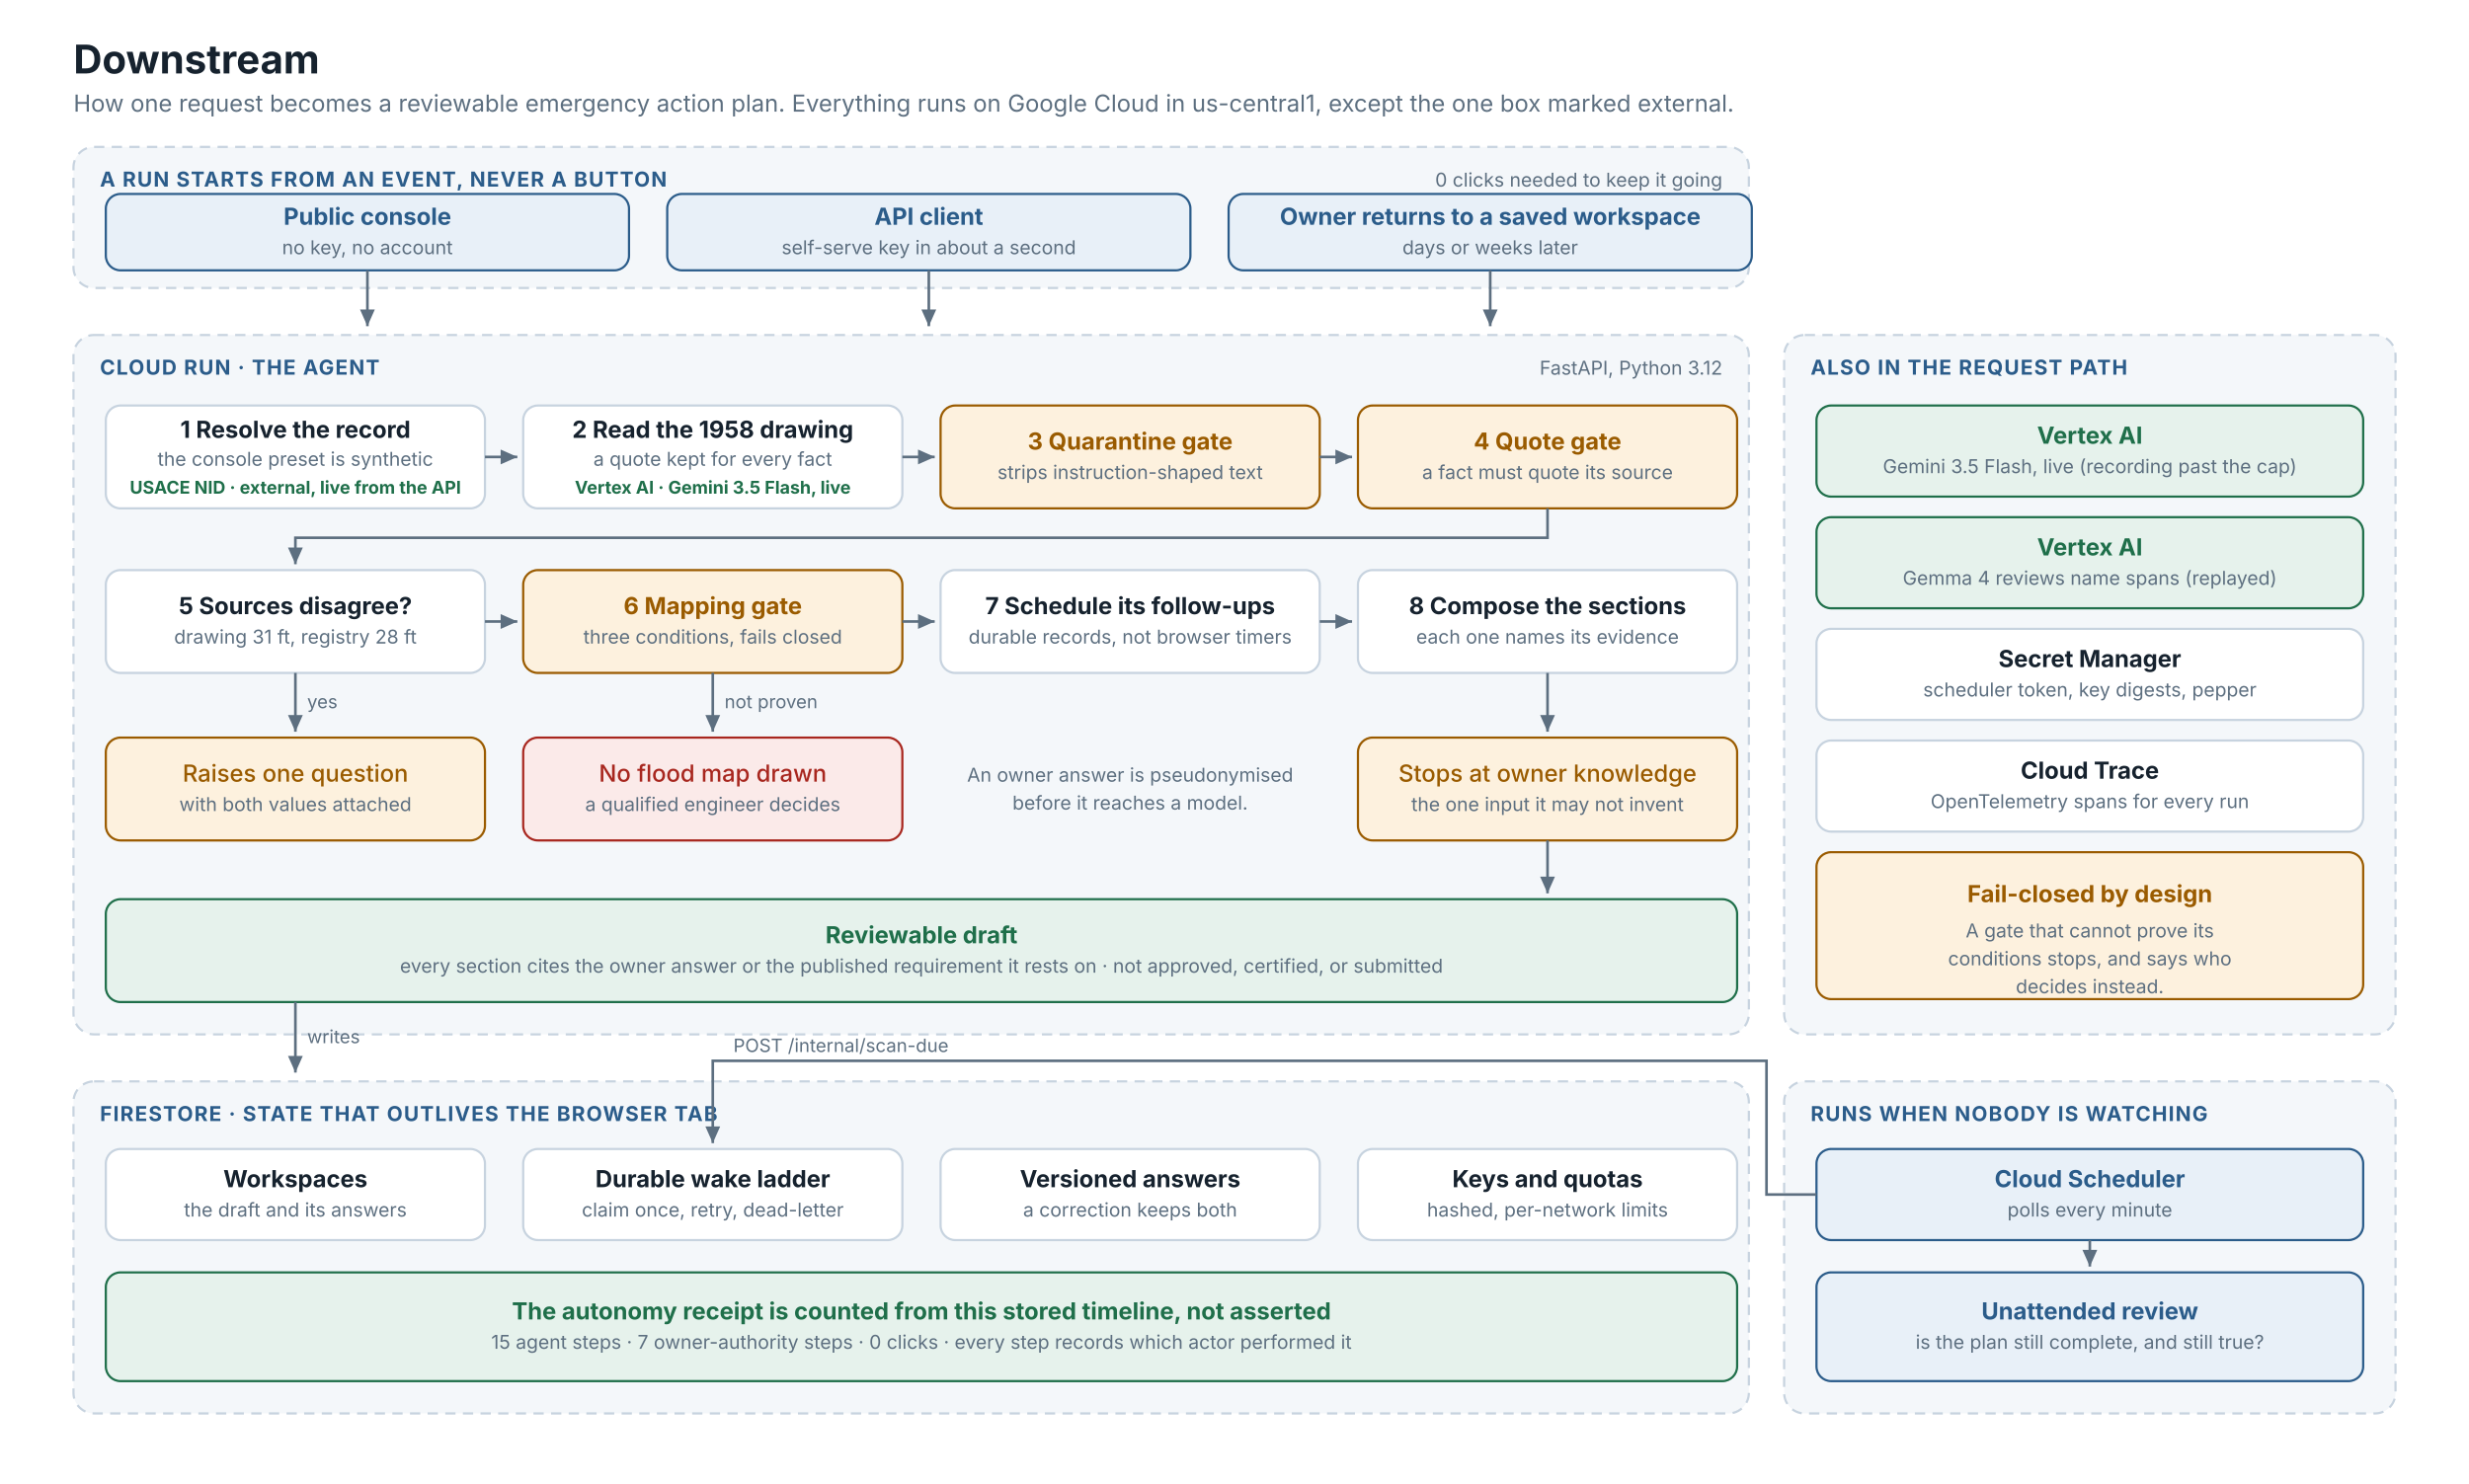
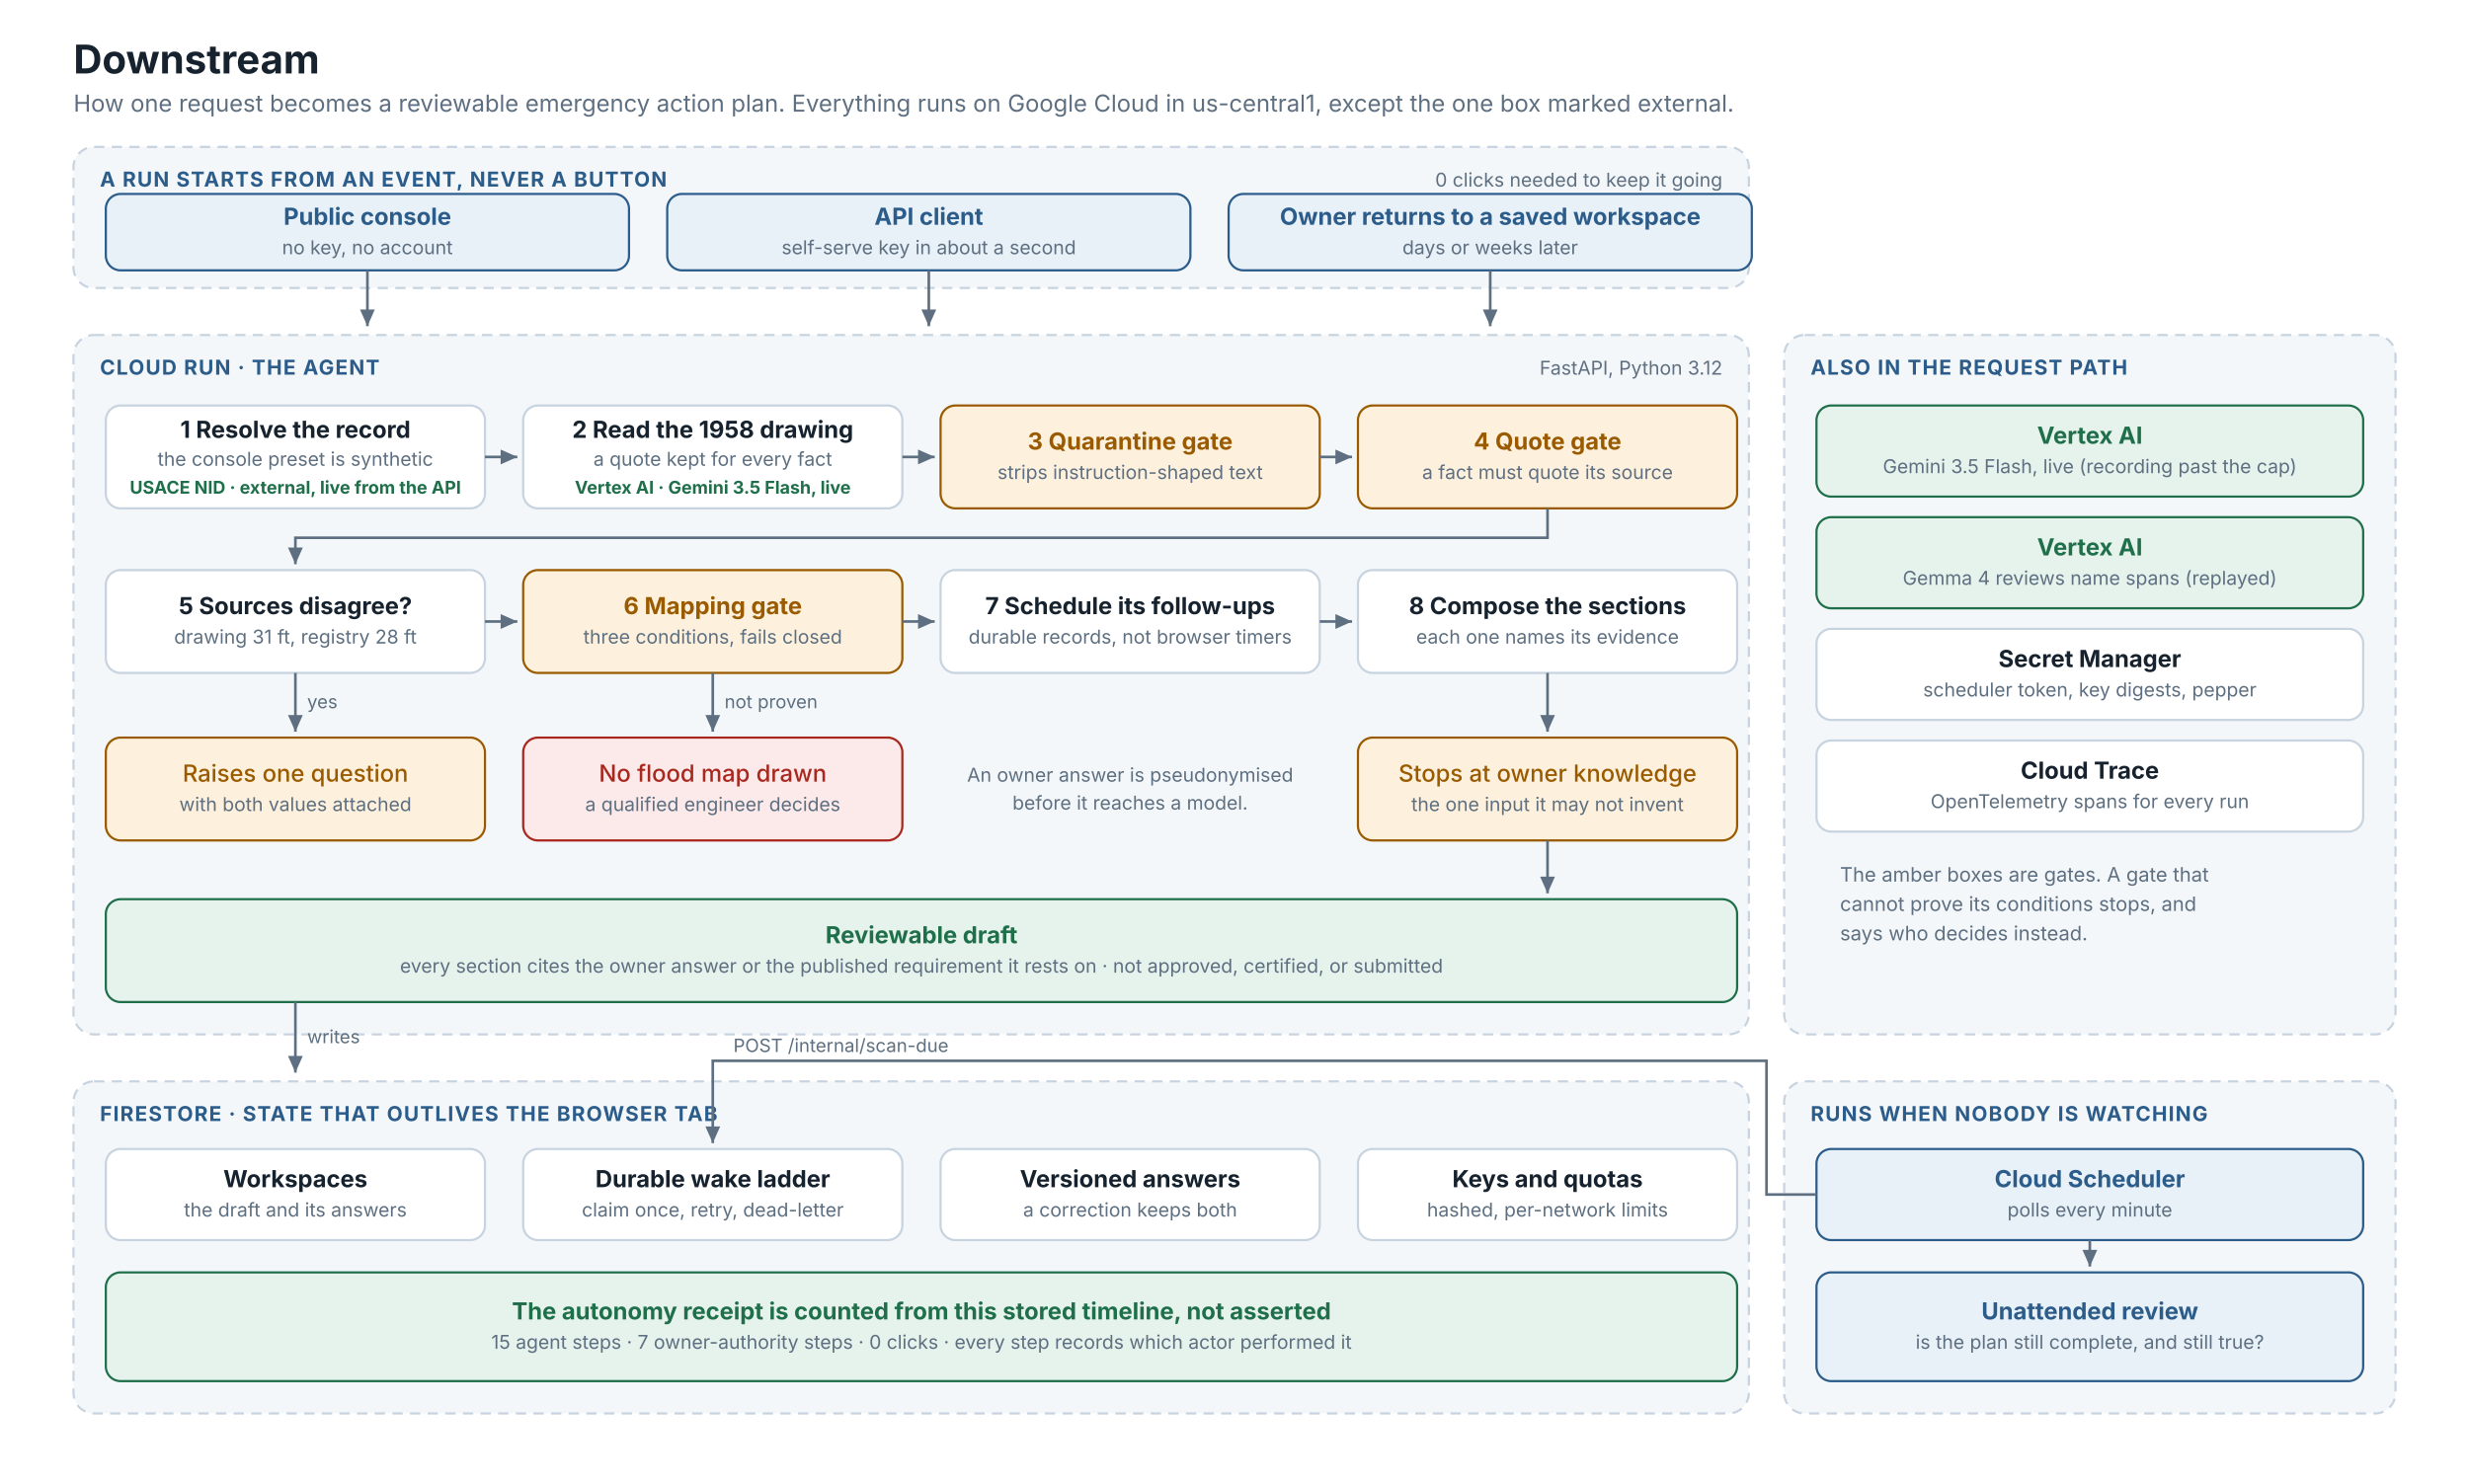
<svg xmlns="http://www.w3.org/2000/svg" width="1680" height="1010" viewBox="0 0 1680 1010" font-family="Segoe UI, Inter, system-ui, sans-serif">
  <defs>
    <marker id="ah" viewBox="0 0 10 10" refX="9" refY="5" markerWidth="7" markerHeight="7" orient="auto-start-reverse">
      <path d="M0,1 L9,5 L0,9 z" fill="#5d6f80" />
    </marker>
  </defs>
  <rect width="1680" height="1010" fill="#ffffff" />
  <text x="50" y="50" font-size="27" font-weight="750" fill="#16222e">Downstream</text>
  <text x="50" y="76" font-size="16" fill="#5d6f80">How one request becomes a reviewable emergency action plan. Everything runs on Google Cloud in us-central1, except the one box marked external.</text>
  <rect x="50" y="100" width="1140" height="96" rx="14" fill="#f4f7fa" stroke="#c7d3df" stroke-width="1.5" stroke-dasharray="7 5" />
  <text x="68" y="127" font-size="14" font-weight="700" letter-spacing="0.8" fill="#2b5c8a">A RUN STARTS FROM AN EVENT, NEVER A BUTTON</text>
  <text x="1172" y="127" text-anchor="end" font-size="13" fill="#5d6f80">0 clicks needed to keep it going</text>
  <rect x="72" y="132" width="356" height="52" rx="10" fill="#e8f0f8" stroke="#2b5c8a" stroke-width="1.5" />
  <text x="250.0" y="153.0" text-anchor="middle" font-size="16" font-weight="650" fill="#2b5c8a">Public console</text>
  <text x="250.0" y="173.0" text-anchor="middle" font-size="13" fill="#5d6f80">no key, no account</text>
  <rect x="454" y="132" width="356" height="52" rx="10" fill="#e8f0f8" stroke="#2b5c8a" stroke-width="1.5" />
  <text x="632.0" y="153.0" text-anchor="middle" font-size="16" font-weight="650" fill="#2b5c8a">API client</text>
  <text x="632.0" y="173.0" text-anchor="middle" font-size="13" fill="#5d6f80">self-serve key in about a second</text>
  <rect x="836" y="132" width="356" height="52" rx="10" fill="#e8f0f8" stroke="#2b5c8a" stroke-width="1.5" />
  <text x="1014.0" y="153.0" text-anchor="middle" font-size="16" font-weight="650" fill="#2b5c8a">Owner returns to a saved workspace</text>
  <text x="1014.0" y="173.0" text-anchor="middle" font-size="13" fill="#5d6f80">days or weeks later</text>
  <rect x="50" y="228" width="1140" height="476" rx="14" fill="#f4f7fa" stroke="#c7d3df" stroke-width="1.5" stroke-dasharray="7 5" />
  <text x="68" y="255" font-size="14" font-weight="700" letter-spacing="0.8" fill="#2b5c8a">CLOUD RUN  ·  THE AGENT</text>
  <text x="1172" y="255" text-anchor="end" font-size="13" fill="#5d6f80">FastAPI, Python 3.12</text>
  <path d="M250.0,184 V222" stroke="#5d6f80" stroke-width="1.8" fill="none" marker-end="url(#ah)" />
  <path d="M632.0,184 V222" stroke="#5d6f80" stroke-width="1.8" fill="none" marker-end="url(#ah)" />
  <path d="M1014.0,184 V222" stroke="#5d6f80" stroke-width="1.8" fill="none" marker-end="url(#ah)" />
  <rect x="72" y="276" width="258" height="70" rx="10" fill="#ffffff" stroke="#c7d3df" stroke-width="1.5" />
  <text x="201.0" y="298.0" text-anchor="middle" font-size="16" font-weight="650" fill="#16222e">1  Resolve the record</text>
  <text x="201.0" y="317.0" text-anchor="middle" font-size="13" fill="#5d6f80">the console preset is synthetic</text>
  <text x="201.0" y="336.0" text-anchor="middle" font-size="12" font-weight="700" fill="#1f6f4a">USACE NID  ·  external, live from the API</text>
  <rect x="356" y="276" width="258" height="70" rx="10" fill="#ffffff" stroke="#c7d3df" stroke-width="1.5" />
  <text x="485.0" y="298.0" text-anchor="middle" font-size="16" font-weight="650" fill="#16222e">2  Read the 1958 drawing</text>
  <text x="485.0" y="317.0" text-anchor="middle" font-size="13" fill="#5d6f80">a quote kept for every fact</text>
  <text x="485.0" y="336.0" text-anchor="middle" font-size="12" font-weight="700" fill="#1f6f4a">Vertex AI  ·  Gemini 3.5 Flash, live</text>
  <rect x="640" y="276" width="258" height="70" rx="10" fill="#fdf1de" stroke="#9a5b00" stroke-width="1.5" />
  <text x="769.0" y="306.0" text-anchor="middle" font-size="16" font-weight="650" fill="#9a5b00">3  Quarantine gate</text>
  <text x="769.0" y="326.0" text-anchor="middle" font-size="13" fill="#5d6f80">strips instruction-shaped text</text>
  <rect x="924" y="276" width="258" height="70" rx="10" fill="#fdf1de" stroke="#9a5b00" stroke-width="1.5" />
  <text x="1053.0" y="306.0" text-anchor="middle" font-size="16" font-weight="650" fill="#9a5b00">4  Quote gate</text>
  <text x="1053.0" y="326.0" text-anchor="middle" font-size="13" fill="#5d6f80">a fact must quote its source</text>
  <path d="M330,311.0 H352" stroke="#5d6f80" stroke-width="1.8" fill="none" marker-end="url(#ah)" />
  <path d="M614,311.0 H636" stroke="#5d6f80" stroke-width="1.8" fill="none" marker-end="url(#ah)" />
  <path d="M898,311.0 H920" stroke="#5d6f80" stroke-width="1.8" fill="none" marker-end="url(#ah)" />
  <rect x="72" y="388" width="258" height="70" rx="10" fill="#ffffff" stroke="#c7d3df" stroke-width="1.5" />
  <text x="201.0" y="418.0" text-anchor="middle" font-size="16" font-weight="650" fill="#16222e">5  Sources disagree?</text>
  <text x="201.0" y="438.0" text-anchor="middle" font-size="13" fill="#5d6f80">drawing 31 ft, registry 28 ft</text>
  <rect x="356" y="388" width="258" height="70" rx="10" fill="#fdf1de" stroke="#9a5b00" stroke-width="1.5" />
  <text x="485.0" y="418.0" text-anchor="middle" font-size="16" font-weight="650" fill="#9a5b00">6  Mapping gate</text>
  <text x="485.0" y="438.0" text-anchor="middle" font-size="13" fill="#5d6f80">three conditions, fails closed</text>
  <rect x="640" y="388" width="258" height="70" rx="10" fill="#ffffff" stroke="#c7d3df" stroke-width="1.5" />
  <text x="769.0" y="418.0" text-anchor="middle" font-size="16" font-weight="650" fill="#16222e">7  Schedule its follow-ups</text>
  <text x="769.0" y="438.0" text-anchor="middle" font-size="13" fill="#5d6f80">durable records, not browser timers</text>
  <rect x="924" y="388" width="258" height="70" rx="10" fill="#ffffff" stroke="#c7d3df" stroke-width="1.5" />
  <text x="1053.0" y="418.0" text-anchor="middle" font-size="16" font-weight="650" fill="#16222e">8  Compose the sections</text>
  <text x="1053.0" y="438.0" text-anchor="middle" font-size="13" fill="#5d6f80">each one names its evidence</text>
  <path d="M330,423.0 H352" stroke="#5d6f80" stroke-width="1.8" fill="none" marker-end="url(#ah)" />
  <path d="M614,423.0 H636" stroke="#5d6f80" stroke-width="1.8" fill="none" marker-end="url(#ah)" />
  <path d="M898,423.0 H920" stroke="#5d6f80" stroke-width="1.8" fill="none" marker-end="url(#ah)" />
  <path d="M1053.0,346 V366 H201.0 V384" stroke="#5d6f80" stroke-width="1.8" fill="none" marker-end="url(#ah)" />
  <rect x="72" y="502" width="258" height="70" rx="10" fill="#fdf1de" stroke="#9a5b00" stroke-width="1.5" />
  <text x="201.0" y="532.0" text-anchor="middle" font-size="16" font-weight="500" fill="#9a5b00">Raises one question</text>
  <text x="201.0" y="552.0" text-anchor="middle" font-size="13" fill="#5d6f80">with both values attached</text>
  <rect x="356" y="502" width="258" height="70" rx="10" fill="#fbeae9" stroke="#a8271f" stroke-width="1.5" />
  <text x="485.0" y="532.0" text-anchor="middle" font-size="16" font-weight="500" fill="#a8271f">No flood map drawn</text>
  <text x="485.0" y="552.0" text-anchor="middle" font-size="13" fill="#5d6f80">a qualified engineer decides</text>
  <rect x="924" y="502" width="258" height="70" rx="10" fill="#fdf1de" stroke="#9a5b00" stroke-width="1.5" />
  <text x="1053.0" y="532.0" text-anchor="middle" font-size="16" font-weight="500" fill="#9a5b00">Stops at owner knowledge</text>
  <text x="1053.0" y="552.0" text-anchor="middle" font-size="13" fill="#5d6f80">the one input it may not invent</text>
  <text x="769.0" y="532" text-anchor="middle" font-size="13" fill="#5d6f80">An owner answer is pseudonymised</text>
  <text x="769.0" y="551" text-anchor="middle" font-size="13" fill="#5d6f80">before it reaches a model.</text>
  <path d="M201.0,458 V498" stroke="#5d6f80" stroke-width="1.8" fill="none" marker-end="url(#ah)" />
  <text x="209.0" y="482.0" font-size="12.5" fill="#5d6f80">yes</text>
  <path d="M485.0,458 V498" stroke="#5d6f80" stroke-width="1.8" fill="none" marker-end="url(#ah)" />
  <text x="493.0" y="482.0" font-size="12.5" fill="#5d6f80">not proven</text>
  <path d="M1053.0,458 V498" stroke="#5d6f80" stroke-width="1.8" fill="none" marker-end="url(#ah)" />
  <rect x="72" y="612" width="1110" height="70" rx="10" fill="#e6f2ec" stroke="#1f6f4a" stroke-width="1.5" />
  <text x="627.0" y="642.0" text-anchor="middle" font-size="16" font-weight="650" fill="#1f6f4a">Reviewable draft</text>
  <text x="627.0" y="662.0" text-anchor="middle" font-size="13" fill="#5d6f80">every section cites the owner answer or the published requirement it rests on  ·  not approved, certified, or submitted</text>
  <path d="M1053.0,572 V608" stroke="#5d6f80" stroke-width="1.8" fill="none" marker-end="url(#ah)" />
  <rect x="1214" y="228" width="416" height="476" rx="14" fill="#f4f7fa" stroke="#c7d3df" stroke-width="1.5" stroke-dasharray="7 5" />
  <text x="1232" y="255" font-size="14" font-weight="700" letter-spacing="0.8" fill="#2b5c8a">ALSO IN THE REQUEST PATH</text>
  <rect x="1236" y="276" width="372" height="62" rx="10" fill="#e6f2ec" stroke="#1f6f4a" stroke-width="1.5" />
  <text x="1422.0" y="302.0" text-anchor="middle" font-size="16" font-weight="650" fill="#1f6f4a">Vertex AI</text>
  <text x="1422.0" y="322.0" text-anchor="middle" font-size="13" fill="#5d6f80">Gemini 3.5 Flash, live (recording past the cap)</text>
  <rect x="1236" y="352" width="372" height="62" rx="10" fill="#e6f2ec" stroke="#1f6f4a" stroke-width="1.5" />
  <text x="1422.0" y="378.0" text-anchor="middle" font-size="16" font-weight="650" fill="#1f6f4a">Vertex AI</text>
  <text x="1422.0" y="398.0" text-anchor="middle" font-size="13" fill="#5d6f80">Gemma 4 reviews name spans (replayed)</text>
  <rect x="1236" y="428" width="372" height="62" rx="10" fill="#ffffff" stroke="#c7d3df" stroke-width="1.5" />
  <text x="1422.0" y="454.0" text-anchor="middle" font-size="16" font-weight="650" fill="#16222e">Secret Manager</text>
  <text x="1422.0" y="474.0" text-anchor="middle" font-size="13" fill="#5d6f80">scheduler token, key digests, pepper</text>
  <rect x="1236" y="504" width="372" height="62" rx="10" fill="#ffffff" stroke="#c7d3df" stroke-width="1.5" />
  <text x="1422.0" y="530.0" text-anchor="middle" font-size="16" font-weight="650" fill="#16222e">Cloud Trace</text>
  <text x="1422.0" y="550.0" text-anchor="middle" font-size="13" fill="#5d6f80">OpenTelemetry spans for every run</text>
-   <rect x="1236" y="580" width="372" height="100" rx="10" fill="#fdf1de" stroke="#9a5b00" stroke-width="1.5" />
-   <text x="1422.0" y="614" text-anchor="middle" font-size="16" font-weight="650" fill="#9a5b00">Fail-closed by design</text>
-   <text x="1422.0" y="638" text-anchor="middle" font-size="13" fill="#5d6f80">A gate that cannot prove its</text>
-   <text x="1422.0" y="657" text-anchor="middle" font-size="13" fill="#5d6f80">conditions stops, and says who</text>
-   <text x="1422.0" y="676" text-anchor="middle" font-size="13" fill="#5d6f80">decides instead.</text>
+   <text x="1252" y="600" font-size="13.5" fill="#5d6f80">The amber boxes are gates. A gate that</text>
+   <text x="1252" y="620" font-size="13.5" fill="#5d6f80">cannot prove its conditions stops, and</text>
+   <text x="1252" y="640" font-size="13.5" fill="#5d6f80">says who decides instead.</text>
  <rect x="50" y="736" width="1140" height="226" rx="14" fill="#f4f7fa" stroke="#c7d3df" stroke-width="1.5" stroke-dasharray="7 5" />
  <text x="68" y="763" font-size="14" font-weight="700" letter-spacing="0.8" fill="#2b5c8a">FIRESTORE  ·  STATE THAT OUTLIVES THE BROWSER TAB</text>
  <rect x="72" y="782" width="258" height="62" rx="10" fill="#ffffff" stroke="#c7d3df" stroke-width="1.5" />
  <text x="201.0" y="808.0" text-anchor="middle" font-size="16" font-weight="650" fill="#16222e">Workspaces</text>
  <text x="201.0" y="828.0" text-anchor="middle" font-size="13" fill="#5d6f80">the draft and its answers</text>
  <rect x="356" y="782" width="258" height="62" rx="10" fill="#ffffff" stroke="#c7d3df" stroke-width="1.5" />
  <text x="485.0" y="808.0" text-anchor="middle" font-size="16" font-weight="650" fill="#16222e">Durable wake ladder</text>
  <text x="485.0" y="828.0" text-anchor="middle" font-size="13" fill="#5d6f80">claim once, retry, dead-letter</text>
  <rect x="640" y="782" width="258" height="62" rx="10" fill="#ffffff" stroke="#c7d3df" stroke-width="1.5" />
  <text x="769.0" y="808.0" text-anchor="middle" font-size="16" font-weight="650" fill="#16222e">Versioned answers</text>
  <text x="769.0" y="828.0" text-anchor="middle" font-size="13" fill="#5d6f80">a correction keeps both</text>
  <rect x="924" y="782" width="258" height="62" rx="10" fill="#ffffff" stroke="#c7d3df" stroke-width="1.5" />
  <text x="1053.0" y="808.0" text-anchor="middle" font-size="16" font-weight="650" fill="#16222e">Keys and quotas</text>
  <text x="1053.0" y="828.0" text-anchor="middle" font-size="13" fill="#5d6f80">hashed, per-network limits</text>
  <rect x="72" y="866" width="1110" height="74" rx="10" fill="#e6f2ec" stroke="#1f6f4a" stroke-width="1.5" />
  <text x="627.0" y="898.0" text-anchor="middle" font-size="16" font-weight="650" fill="#1f6f4a">The autonomy receipt is counted from this stored timeline, not asserted</text>
  <text x="627.0" y="918.0" text-anchor="middle" font-size="13" fill="#5d6f80">15 agent steps  ·  7 owner-authority steps  ·  0 clicks  ·  every step records which actor performed it</text>
  <path d="M201.0,682 V730" stroke="#5d6f80" stroke-width="1.8" fill="none" marker-end="url(#ah)" />
  <text x="209.0" y="710.0" font-size="12.5" fill="#5d6f80">writes</text>
  <rect x="1214" y="736" width="416" height="226" rx="14" fill="#f4f7fa" stroke="#c7d3df" stroke-width="1.5" stroke-dasharray="7 5" />
  <text x="1232" y="763" font-size="14" font-weight="700" letter-spacing="0.8" fill="#2b5c8a">RUNS WHEN NOBODY IS WATCHING</text>
  <rect x="1236" y="782" width="372" height="62" rx="10" fill="#e8f0f8" stroke="#2b5c8a" stroke-width="1.5" />
  <text x="1422.0" y="808.0" text-anchor="middle" font-size="16" font-weight="650" fill="#2b5c8a">Cloud Scheduler</text>
  <text x="1422.0" y="828.0" text-anchor="middle" font-size="13" fill="#5d6f80">polls every minute</text>
  <rect x="1236" y="866" width="372" height="74" rx="10" fill="#e8f0f8" stroke="#2b5c8a" stroke-width="1.5" />
  <text x="1422.0" y="898.0" text-anchor="middle" font-size="16" font-weight="650" fill="#2b5c8a">Unattended review</text>
  <text x="1422.0" y="918.0" text-anchor="middle" font-size="13" fill="#5d6f80">is the plan still complete, and still true?</text>
  <path d="M1236,813 H1202 V722 H485.0 V778" stroke="#5d6f80" stroke-width="1.8" fill="none" marker-end="url(#ah)" />
  <text x="499.0" y="716" font-size="12.5" fill="#5d6f80">POST /internal/scan-due</text>
  <path d="M1422.0,844 V862" stroke="#5d6f80" stroke-width="1.8" fill="none" marker-end="url(#ah)" />
</svg>
